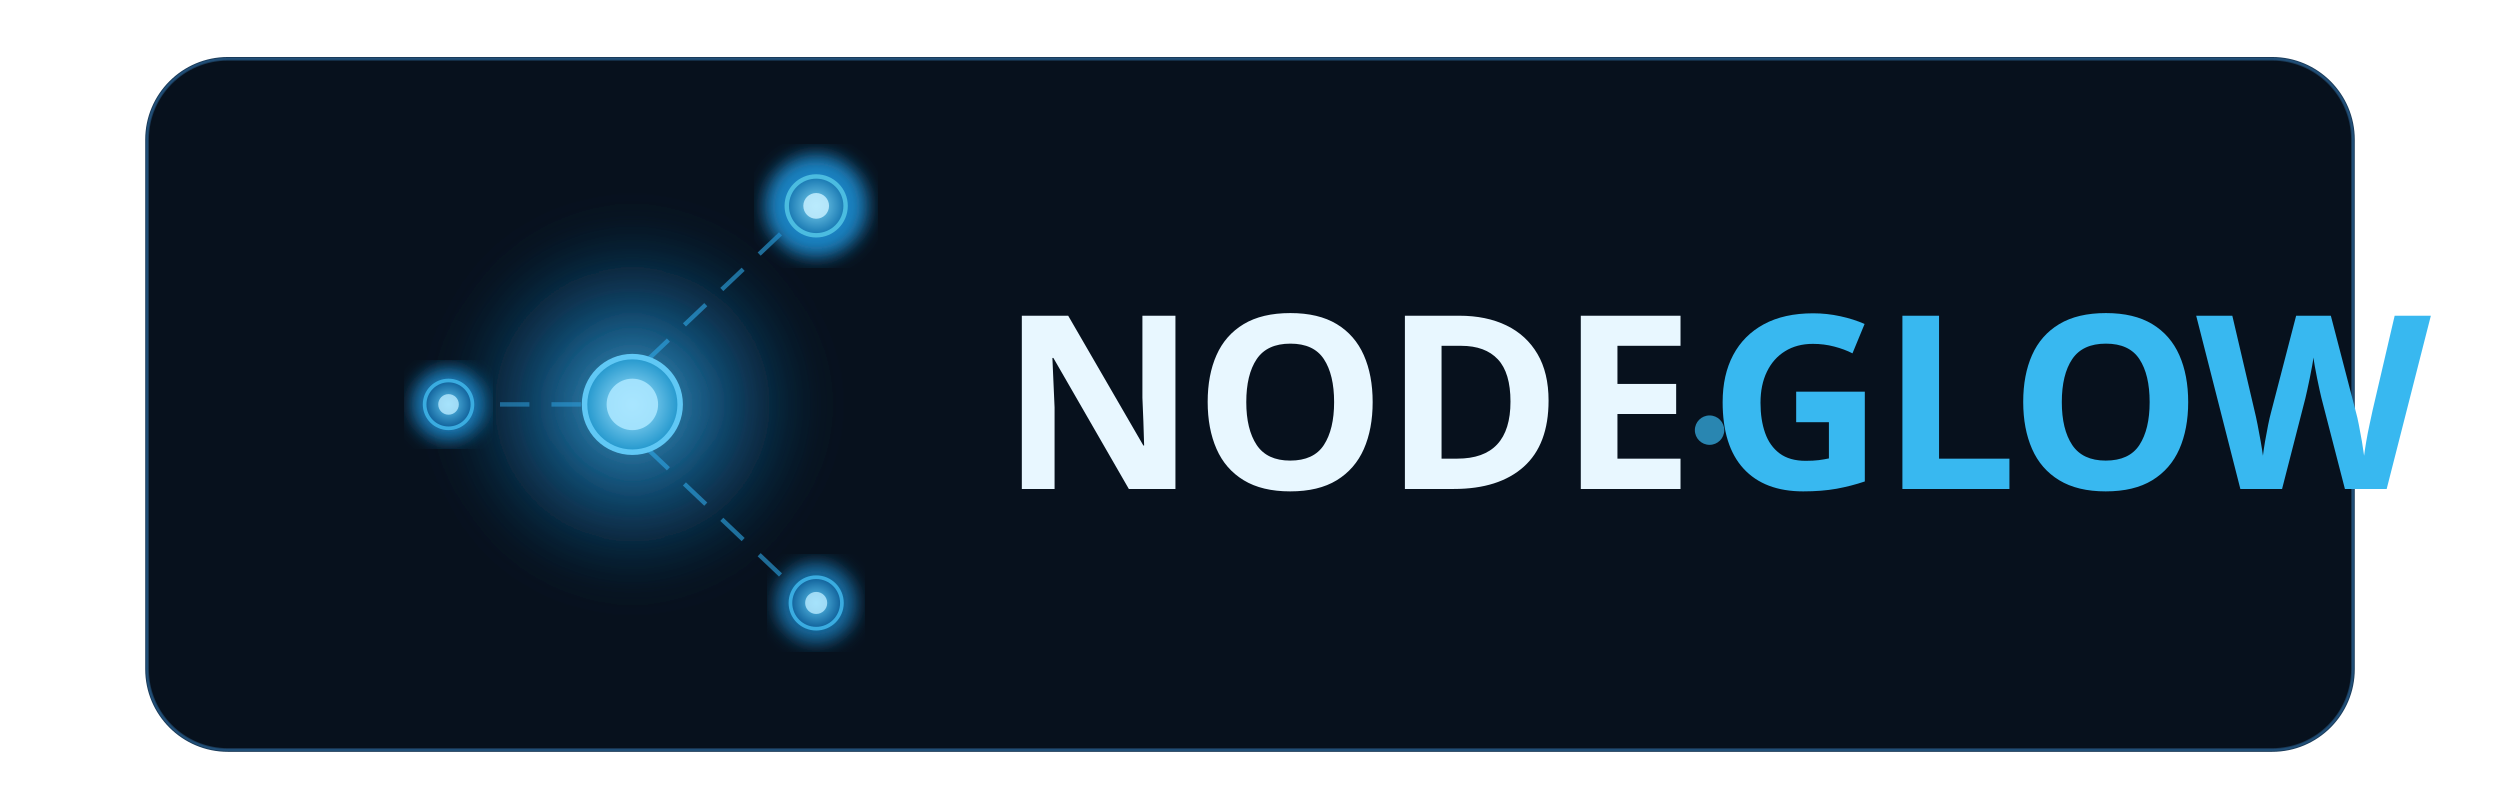
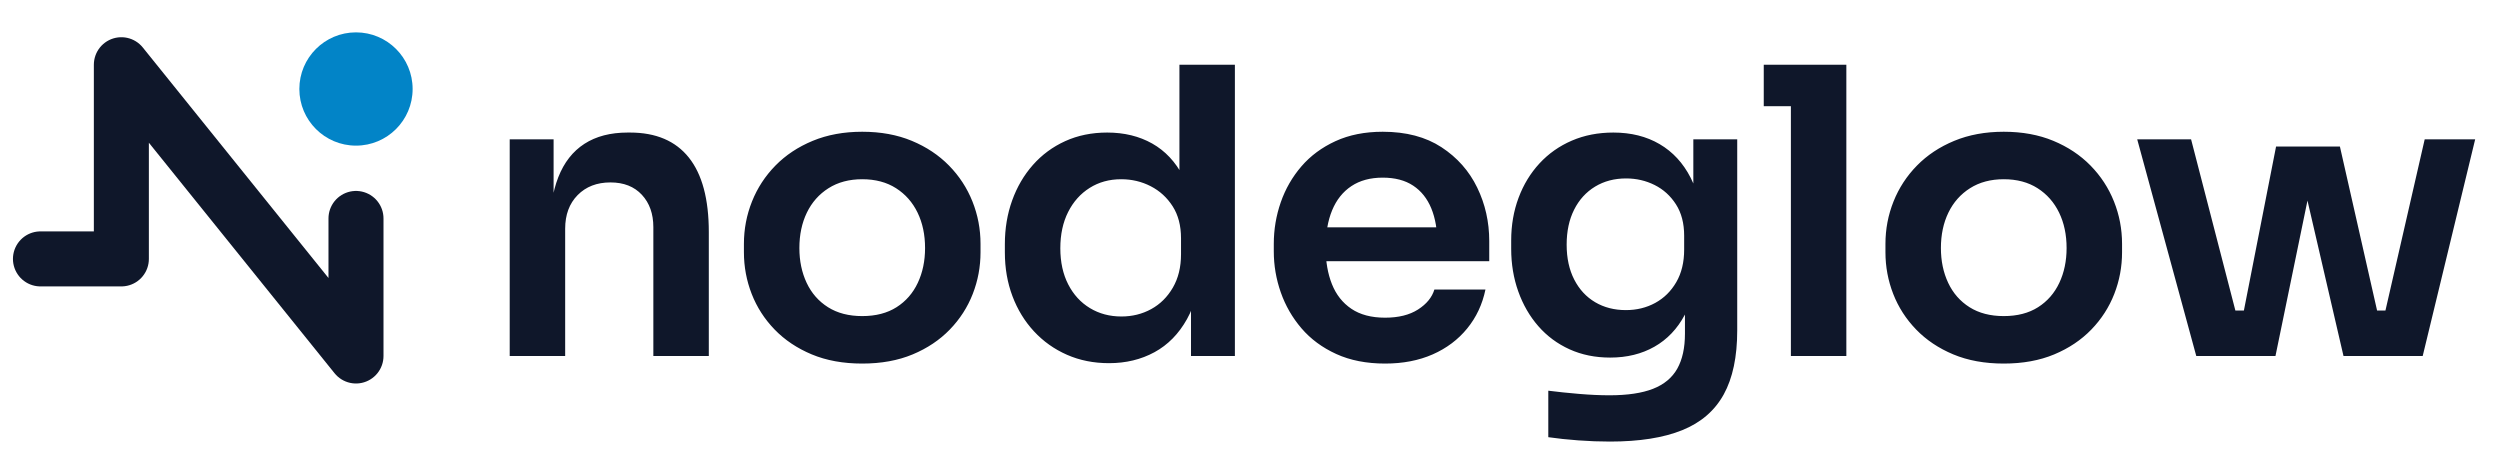
- <svg xmlns="http://www.w3.org/2000/svg" width="100%" viewBox="0 0 680 220">
+ <svg xmlns="http://www.w3.org/2000/svg" viewBox="1 3 154.5 29" role="img" aria-label="nodeglow">
+   <style>.s{stroke:#0F172A}.t{fill:#0F172A}.d{fill:#0284C7}.h{display:none}@media (prefers-color-scheme:dark){.s{stroke:#F1F5F9}.t{fill:#F1F5F9}.d{fill:#38BDF8}.h{display:inline}}</style>
  <defs>
-     <radialGradient id="core-glow" cx="50%" cy="50%" r="50%">
-       <stop offset="0%" stop-color="#60C8F5" stop-opacity="0.9" />
-       <stop offset="40%" stop-color="#1A8FD4" stop-opacity="0.6" />
-       <stop offset="100%" stop-color="#0A4A7A" stop-opacity="0" />
+     <radialGradient id="glow">
+       <stop offset="0" stop-color="#38BDF8" stop-opacity=".5" />
+       <stop offset=".45" stop-color="#38BDF8" stop-opacity=".16" />
+       <stop offset="1" stop-color="#38BDF8" stop-opacity="0" />
    </radialGradient>
-     <radialGradient id="node-a" cx="50%" cy="50%" r="50%">
-       <stop offset="0%" stop-color="#A8E6FF" />
-       <stop offset="100%" stop-color="#2196CC" />
-     </radialGradient>
-     <radialGradient id="node-b" cx="50%" cy="50%" r="50%">
-       <stop offset="0%" stop-color="#7DD3F0" />
-       <stop offset="100%" stop-color="#1575B0" />
-     </radialGradient>
-     <radialGradient id="node-c" cx="50%" cy="50%" r="50%">
-       <stop offset="0%" stop-color="#5EC5EE" />
-       <stop offset="100%" stop-color="#0E5E98" />
-     </radialGradient>
-     <filter id="blur-soft">
-       <feGaussianBlur stdDeviation="6" />
-     </filter>
-     <filter id="blur-xs">
-       <feGaussianBlur stdDeviation="2.5" />
-     </filter>
  </defs>
-   <rect x="40" y="16" width="600" height="188" rx="22" fill="#07111D" stroke="#1A3A58" stroke-width="1" style="fill:rgb(7, 17, 29);stroke:rgb(26, 58, 88);color:rgb(0, 0, 0);stroke-width:1px;stroke-linecap:butt;stroke-linejoin:miter;opacity:1;font-family:&quot;Anthropic Sans&quot;, -apple-system, BlinkMacSystemFont, &quot;Segoe UI&quot;, sans-serif;font-size:16px;font-weight:400;text-anchor:start;dominant-baseline:auto" />
-   <rect x="40" y="16" width="600" height="188" rx="22" fill="none" stroke="#2A6FA8" stroke-width="0.5" opacity="0.4" style="fill:none;stroke:rgb(42, 111, 168);color:rgb(0, 0, 0);stroke-width:0.5px;stroke-linecap:butt;stroke-linejoin:miter;opacity:0.4;font-family:&quot;Anthropic Sans&quot;, -apple-system, BlinkMacSystemFont, &quot;Segoe UI&quot;, sans-serif;font-size:16px;font-weight:400;text-anchor:start;dominant-baseline:auto" />
-   <ellipse cx="172" cy="110" rx="52" ry="52" fill="url(#core-glow)" filter="url(#blur-soft)" style="stroke:none;color:rgb(0, 0, 0);stroke-width:1px;stroke-linecap:butt;stroke-linejoin:miter;opacity:0.9;font-family:&quot;Anthropic Sans&quot;, -apple-system, BlinkMacSystemFont, &quot;Segoe UI&quot;, sans-serif;font-size:16px;font-weight:400;text-anchor:start;dominant-baseline:auto" />
-   <line x1="176" y1="98" x2="214" y2="62" stroke="#2FA8E8" stroke-width="1.2" opacity="0.6" style="fill:rgb(0, 0, 0);stroke:rgb(47, 168, 232);color:rgb(0, 0, 0);stroke-width:1.2px;stroke-dasharray:8px, 6px;stroke-linecap:butt;stroke-linejoin:miter;opacity:0.6;font-family:&quot;Anthropic Sans&quot;, -apple-system, BlinkMacSystemFont, &quot;Segoe UI&quot;, sans-serif;font-size:16px;font-weight:400;text-anchor:start;dominant-baseline:auto" />
-   <line x1="176" y1="122" x2="214" y2="158" stroke="#2FA8E8" stroke-width="1.2" opacity="0.6" style="fill:rgb(0, 0, 0);stroke:rgb(47, 168, 232);color:rgb(0, 0, 0);stroke-width:1.2px;stroke-dasharray:8px, 6px;stroke-linecap:butt;stroke-linejoin:miter;opacity:0.6;font-family:&quot;Anthropic Sans&quot;, -apple-system, BlinkMacSystemFont, &quot;Segoe UI&quot;, sans-serif;font-size:16px;font-weight:400;text-anchor:start;dominant-baseline:auto" />
-   <line x1="158" y1="110" x2="130" y2="110" stroke="#2FA8E8" stroke-width="1.2" opacity="0.5" style="fill:rgb(0, 0, 0);stroke:rgb(47, 168, 232);color:rgb(0, 0, 0);stroke-width:1.2px;stroke-dasharray:8px, 6px;stroke-linecap:butt;stroke-linejoin:miter;opacity:0.5;font-family:&quot;Anthropic Sans&quot;, -apple-system, BlinkMacSystemFont, &quot;Segoe UI&quot;, sans-serif;font-size:16px;font-weight:400;text-anchor:start;dominant-baseline:auto" />
-   <circle cx="222" cy="56" r="14" fill="#1A8FD4" opacity="0.25" filter="url(#blur-xs)" style="fill:rgb(26, 143, 212);stroke:none;color:rgb(0, 0, 0);stroke-width:1px;stroke-linecap:butt;stroke-linejoin:miter;opacity:0.893;font-family:&quot;Anthropic Sans&quot;, -apple-system, BlinkMacSystemFont, &quot;Segoe UI&quot;, sans-serif;font-size:16px;font-weight:400;text-anchor:start;dominant-baseline:auto" />
-   <circle cx="222" cy="164" r="11" fill="#1A8FD4" opacity="0.20" filter="url(#blur-xs)" style="fill:rgb(26, 143, 212);stroke:none;color:rgb(0, 0, 0);stroke-width:1px;stroke-linecap:butt;stroke-linejoin:miter;opacity:0.723;font-family:&quot;Anthropic Sans&quot;, -apple-system, BlinkMacSystemFont, &quot;Segoe UI&quot;, sans-serif;font-size:16px;font-weight:400;text-anchor:start;dominant-baseline:auto" />
-   <circle cx="122" cy="110" r="10" fill="#1A8FD4" opacity="0.20" filter="url(#blur-xs)" style="fill:rgb(26, 143, 212);stroke:none;color:rgb(0, 0, 0);stroke-width:1px;stroke-linecap:butt;stroke-linejoin:miter;opacity:0.827;font-family:&quot;Anthropic Sans&quot;, -apple-system, BlinkMacSystemFont, &quot;Segoe UI&quot;, sans-serif;font-size:16px;font-weight:400;text-anchor:start;dominant-baseline:auto" />
-   <circle cx="172" cy="110" r="13" fill="url(#node-a)" stroke="#60C8F5" stroke-width="1.5" style="stroke:rgb(96, 200, 245);color:rgb(0, 0, 0);stroke-width:1.5px;stroke-linecap:butt;stroke-linejoin:miter;opacity:1;font-family:&quot;Anthropic Sans&quot;, -apple-system, BlinkMacSystemFont, &quot;Segoe UI&quot;, sans-serif;font-size:16px;font-weight:400;text-anchor:start;dominant-baseline:auto" />
-   <circle cx="172" cy="110" r="7" fill="#A8E6FF" opacity="0.9" style="fill:rgb(168, 230, 255);stroke:none;color:rgb(0, 0, 0);stroke-width:1px;stroke-linecap:butt;stroke-linejoin:miter;opacity:0.9;font-family:&quot;Anthropic Sans&quot;, -apple-system, BlinkMacSystemFont, &quot;Segoe UI&quot;, sans-serif;font-size:16px;font-weight:400;text-anchor:start;dominant-baseline:auto" />
-   <circle cx="222" cy="56" r="8" fill="url(#node-b)" stroke="#4BBCE0" stroke-width="1.2" style="stroke:rgb(75, 188, 224);color:rgb(0, 0, 0);stroke-width:1.2px;stroke-linecap:butt;stroke-linejoin:miter;opacity:1;font-family:&quot;Anthropic Sans&quot;, -apple-system, BlinkMacSystemFont, &quot;Segoe UI&quot;, sans-serif;font-size:16px;font-weight:400;text-anchor:start;dominant-baseline:auto" />
-   <circle cx="222" cy="56" r="3.5" fill="#C4EEFF" opacity="0.85" style="fill:rgb(196, 238, 255);stroke:none;color:rgb(0, 0, 0);stroke-width:1px;stroke-linecap:butt;stroke-linejoin:miter;opacity:0.85;font-family:&quot;Anthropic Sans&quot;, -apple-system, BlinkMacSystemFont, &quot;Segoe UI&quot;, sans-serif;font-size:16px;font-weight:400;text-anchor:start;dominant-baseline:auto" />
-   <circle cx="222" cy="164" r="7" fill="url(#node-c)" stroke="#3AACE0" stroke-width="1" style="stroke:rgb(58, 172, 224);color:rgb(0, 0, 0);stroke-width:1px;stroke-linecap:butt;stroke-linejoin:miter;opacity:1;font-family:&quot;Anthropic Sans&quot;, -apple-system, BlinkMacSystemFont, &quot;Segoe UI&quot;, sans-serif;font-size:16px;font-weight:400;text-anchor:start;dominant-baseline:auto" />
-   <circle cx="222" cy="164" r="3" fill="#B8EAFF" opacity="0.8" style="fill:rgb(184, 234, 255);stroke:none;color:rgb(0, 0, 0);stroke-width:1px;stroke-linecap:butt;stroke-linejoin:miter;opacity:0.8;font-family:&quot;Anthropic Sans&quot;, -apple-system, BlinkMacSystemFont, &quot;Segoe UI&quot;, sans-serif;font-size:16px;font-weight:400;text-anchor:start;dominant-baseline:auto" />
-   <circle cx="122" cy="110" r="6.5" fill="url(#node-c)" stroke="#3AACE0" stroke-width="1" style="stroke:rgb(58, 172, 224);color:rgb(0, 0, 0);stroke-width:1px;stroke-linecap:butt;stroke-linejoin:miter;opacity:1;font-family:&quot;Anthropic Sans&quot;, -apple-system, BlinkMacSystemFont, &quot;Segoe UI&quot;, sans-serif;font-size:16px;font-weight:400;text-anchor:start;dominant-baseline:auto" />
-   <circle cx="122" cy="110" r="2.8" fill="#B8EAFF" opacity="0.8" style="fill:rgb(184, 234, 255);stroke:none;color:rgb(0, 0, 0);stroke-width:1px;stroke-linecap:butt;stroke-linejoin:miter;opacity:0.8;font-family:&quot;Anthropic Sans&quot;, -apple-system, BlinkMacSystemFont, &quot;Segoe UI&quot;, sans-serif;font-size:16px;font-weight:400;text-anchor:start;dominant-baseline:auto" />
-   <text x="272" y="133" font-family="'Syne', 'DM Sans', sans-serif" font-size="66" font-weight="800" letter-spacing="-1" fill="#E8F7FF" style="fill:rgb(232, 247, 255);stroke:none;color:rgb(0, 0, 0);stroke-width:1px;stroke-linecap:butt;stroke-linejoin:miter;opacity:1;font-family:Syne, &quot;DM Sans&quot;, sans-serif;font-size:66px;font-weight:800;text-anchor:start;dominant-baseline:auto">NODE</text>
-   <text x="464.73" y="133" font-family="'Syne', 'DM Sans', sans-serif" font-size="66" font-weight="800" letter-spacing="-1" fill="#38B8F0" style="fill:rgb(56, 184, 240);stroke:none;color:rgb(0, 0, 0);stroke-width:1px;stroke-linecap:butt;stroke-linejoin:miter;opacity:1;font-family:Syne, &quot;DM Sans&quot;, sans-serif;font-size:66px;font-weight:800;text-anchor:start;dominant-baseline:auto">GLOW</text>
-   <circle cx="465" cy="117" r="4" fill="#38B8F0" opacity="0.7" style="fill:rgb(56, 184, 240);stroke:none;color:rgb(0, 0, 0);stroke-width:1px;stroke-linecap:butt;stroke-linejoin:miter;opacity:0.7;font-family:&quot;Anthropic Sans&quot;, -apple-system, BlinkMacSystemFont, &quot;Segoe UI&quot;, sans-serif;font-size:16px;font-weight:400;text-anchor:start;dominant-baseline:auto" />
+   <circle class="h" cx="23" cy="8.5" r="8.4" fill="url(#glow)" />
+   <path d="M3.5 19H8.5V7L23 25V16.5" fill="none" class="s" stroke-width="3.4" stroke-linecap="round" stroke-linejoin="round" />
+   <circle cx="23" cy="8.5" r="3.5" class="d" />
+   <path transform="translate(30.552 25) scale(0.024658)" class="t" d="M79 0V-543H189V-310H179Q179.0 -392.5 200.75 -448.0Q222.5 -503.5 266.25 -531.75Q310 -560 374.5 -560.0H380.5Q478 -560 528.0 -497.25Q578.0 -434.5 578.0 -310.5V0H439V-323Q439 -373 410.25 -404.0Q381.5 -435.0 331.5 -435.0Q280.5 -435.0 249.25 -403.25Q218.0 -371.5 218 -319V0ZM962.5 19.0Q891.0 19 836.0 -4.0Q781.0 -27 743.0 -66.25Q705.0 -105.5 685.5 -155.5Q666.0 -205.5 666.0 -260V-281Q666.0 -336.5 686.25 -387.25Q706.5 -438.0 745.0 -477.25Q783.5 -516.5 838.5 -539.25Q893.5 -562.0 962.5 -562.0Q1032.0 -562 1086.75 -539.25Q1141.5 -516.5 1180.0 -477.25Q1218.5 -438.0 1238.75 -387.25Q1259.0 -336.5 1259.0 -281V-260Q1259.0 -205.5 1239.5 -155.5Q1220.0 -105.5 1182.0 -66.25Q1144.0 -27 1089.0 -4.0Q1034.0 19 962.5 19.0ZM962.5 -100.0Q1013.5 -100.0 1048.5 -122.25Q1083.5 -144.5 1101.75 -183.25Q1120.0 -222 1120.0 -270.5Q1120.0 -320.5 1101.25 -359.25Q1082.5 -398.0 1047.25 -420.5Q1012.0 -443 962.5 -443.0Q913.5 -443.0 878.0 -420.5Q842.5 -398.0 823.75 -359.25Q805.0 -320.5 805.0 -270.5Q805.0 -222 823.25 -183.25Q841.5 -144.5 876.75 -122.25Q912.0 -100 962.5 -100.0ZM1581.0 18Q1523.5 18.0 1475.75 -3.0Q1428.0 -24 1393.0 -61.75Q1358.0 -99.5 1339.0 -150.0Q1320.0 -200.5 1320.0 -259.5V-280.5Q1320.0 -339 1338.25 -389.75Q1356.5 -440.5 1390.25 -478.75Q1424.0 -517 1471.25 -538.5Q1518.5 -560.0 1576.5 -560.0Q1640.5 -560.0 1689.25 -532.5Q1738.0 -505 1766.75 -450.0Q1795.5 -395.0 1798.5 -312.0L1757.5 -359.5V-730.0H1896.5V0.0H1786.5V-230.5H1810.5Q1807.5 -148.0 1776.5 -92.5Q1745.5 -37.0 1695.0 -9.5Q1644.5 18.0 1581.0 18ZM1612.0 -99Q1653.0 -99 1686.75 -117.5Q1720.5 -136.0 1741.0 -171.25Q1761.5 -206.5 1761.5 -255.0V-295.0Q1761.5 -342.5 1740.5 -375.25Q1719.5 -408.0 1685.5 -425.5Q1651.5 -443.0 1611.5 -443.0Q1567.0 -443 1532.5 -421.25Q1498.0 -399.5 1478.5 -360.75Q1459.0 -322 1459.0 -270Q1459.0 -218 1478.75 -179.5Q1498.5 -141.0 1533.25 -120.0Q1568.0 -99 1612.0 -99ZM2273.0 19Q2203.0 19 2150.5 -5.0Q2098.0 -29 2063.5 -69.25Q2029.0 -109.5 2011.5 -159.5Q1994.0 -209.5 1994.0 -262V-281Q1994.0 -335 2011.5 -385.25Q2029.0 -435.5 2063.25 -475.25Q2097.5 -515.0 2148.75 -538.5Q2200.0 -562 2267.0 -562Q2355.0 -562 2414.25 -523.25Q2473.5 -484.5 2503.75 -422.25Q2534.0 -360 2534.0 -288V-237.5H2053.0V-322.5H2446.5L2404.0 -281Q2404.0 -333 2388.75 -370.0Q2373.5 -407.0 2343.25 -427.0Q2313.0 -447 2267.0 -447Q2220.5 -447.0 2188.5 -425.75Q2156.5 -404.5 2140.25 -365.25Q2124.0 -326 2124.0 -271Q2124.0 -219.5 2139.75 -180.0Q2155.5 -140.5 2188.5 -118.25Q2221.5 -96.0 2273.0 -96Q2323.5 -96.0 2355.5 -116.5Q2387.5 -137.0 2396.5 -166.5H2524.5Q2513.0 -111 2478.75 -69.0Q2444.5 -27.0 2392.25 -4.0Q2340.0 19 2273.0 19ZM2836.5 214.5Q2797.5 214.5 2757.0 211.5Q2716.5 208.5 2682.0 203.5V87Q2717.5 91.5 2758.75 95.0Q2800.0 98.5 2835.5 98.5Q2903.0 98.5 2944.5 82.25Q2986.0 66 3005.25 31.75Q3024.5 -2.5 3024.5 -56.0V-163.0L3054.5 -231.0Q3052.0 -155.5 3024.0 -103.0Q2996.0 -50.5 2948.0 -23.25Q2900.0 4 2837.0 4Q2781.0 4 2735.25 -16.75Q2689.5 -37.5 2657.0 -74.75Q2624.5 -112.0 2606.75 -161.75Q2589.0 -211.5 2589.0 -268.5V-289.5Q2589.0 -347 2607.5 -396.5Q2626.0 -446 2660.0 -482.75Q2694.0 -519.5 2741.0 -539.75Q2788.0 -560 2845.0 -560Q2911.5 -560.0 2961.0 -531.0Q3010.5 -502.0 3038.75 -446.75Q3067.0 -391.5 3069.5 -312.0L3045.5 -308.0V-543.0H3155.5V-64.0Q3155.5 35.0 3121.75 96.25Q3088.0 157.5 3017.5 186.0Q2947.0 214.5 2836.5 214.5ZM2876.5 -115.0Q2917.0 -115 2950.0 -133.0Q2983.0 -151 3002.75 -185.0Q3022.5 -219.0 3022.5 -266.5V-301.5Q3022.5 -348.0 3002.0 -380.0Q2981.5 -412.0 2948.5 -428.5Q2915.5 -445.0 2877.0 -445Q2833.0 -445 2799.25 -424.5Q2765.5 -404.0 2746.75 -366.75Q2728.0 -329.5 2728.0 -279Q2728.0 -228.5 2747.0 -191.5Q2766.0 -154.5 2799.5 -134.75Q2833.0 -115 2876.5 -115.0ZM3290.0 0V-730H3429.0V0ZM3222.0 -626V-730H3429.0V-626ZM3823.5 19.0Q3752.0 19 3697.0 -4.0Q3642.0 -27 3604.0 -66.25Q3566.0 -105.5 3546.5 -155.5Q3527.0 -205.5 3527.0 -260V-281Q3527.0 -336.5 3547.25 -387.25Q3567.5 -438.0 3606.0 -477.25Q3644.5 -516.5 3699.5 -539.25Q3754.5 -562.0 3823.5 -562.0Q3893.0 -562 3947.75 -539.25Q4002.5 -516.5 4041.0 -477.25Q4079.5 -438.0 4099.75 -387.25Q4120.0 -336.5 4120.0 -281V-260Q4120.0 -205.5 4100.5 -155.5Q4081.0 -105.5 4043.0 -66.25Q4005.0 -27 3950.0 -4.0Q3895.0 19 3823.5 19.0ZM3823.5 -100.0Q3874.5 -100.0 3909.5 -122.25Q3944.5 -144.5 3962.75 -183.25Q3981.0 -222 3981.0 -270.5Q3981.0 -320.5 3962.25 -359.25Q3943.5 -398.0 3908.25 -420.5Q3873.0 -443 3823.5 -443.0Q3774.5 -443.0 3739.0 -420.5Q3703.5 -398.0 3684.75 -359.25Q3666.0 -320.5 3666.0 -270.5Q3666.0 -222 3684.25 -183.25Q3702.5 -144.5 3737.75 -122.25Q3773.0 -100 3823.5 -100.0ZM4403.0 0 4506.0 -525H4666.0L4785.0 0H4675.0L4554.0 -522H4612.0L4504.5 0.0ZM4361.5 0.0 4361.0 -114H4471.5L4472.0 0ZM4306.0 0 4158.0 -543H4293.0L4433.5 0.0ZM4709.5 0.0 4710.0 -114H4820.5L4820.0 0ZM4754.0 0 4878.5 -543.0H5005.0L4873.5 0.0Z" />
</svg>
